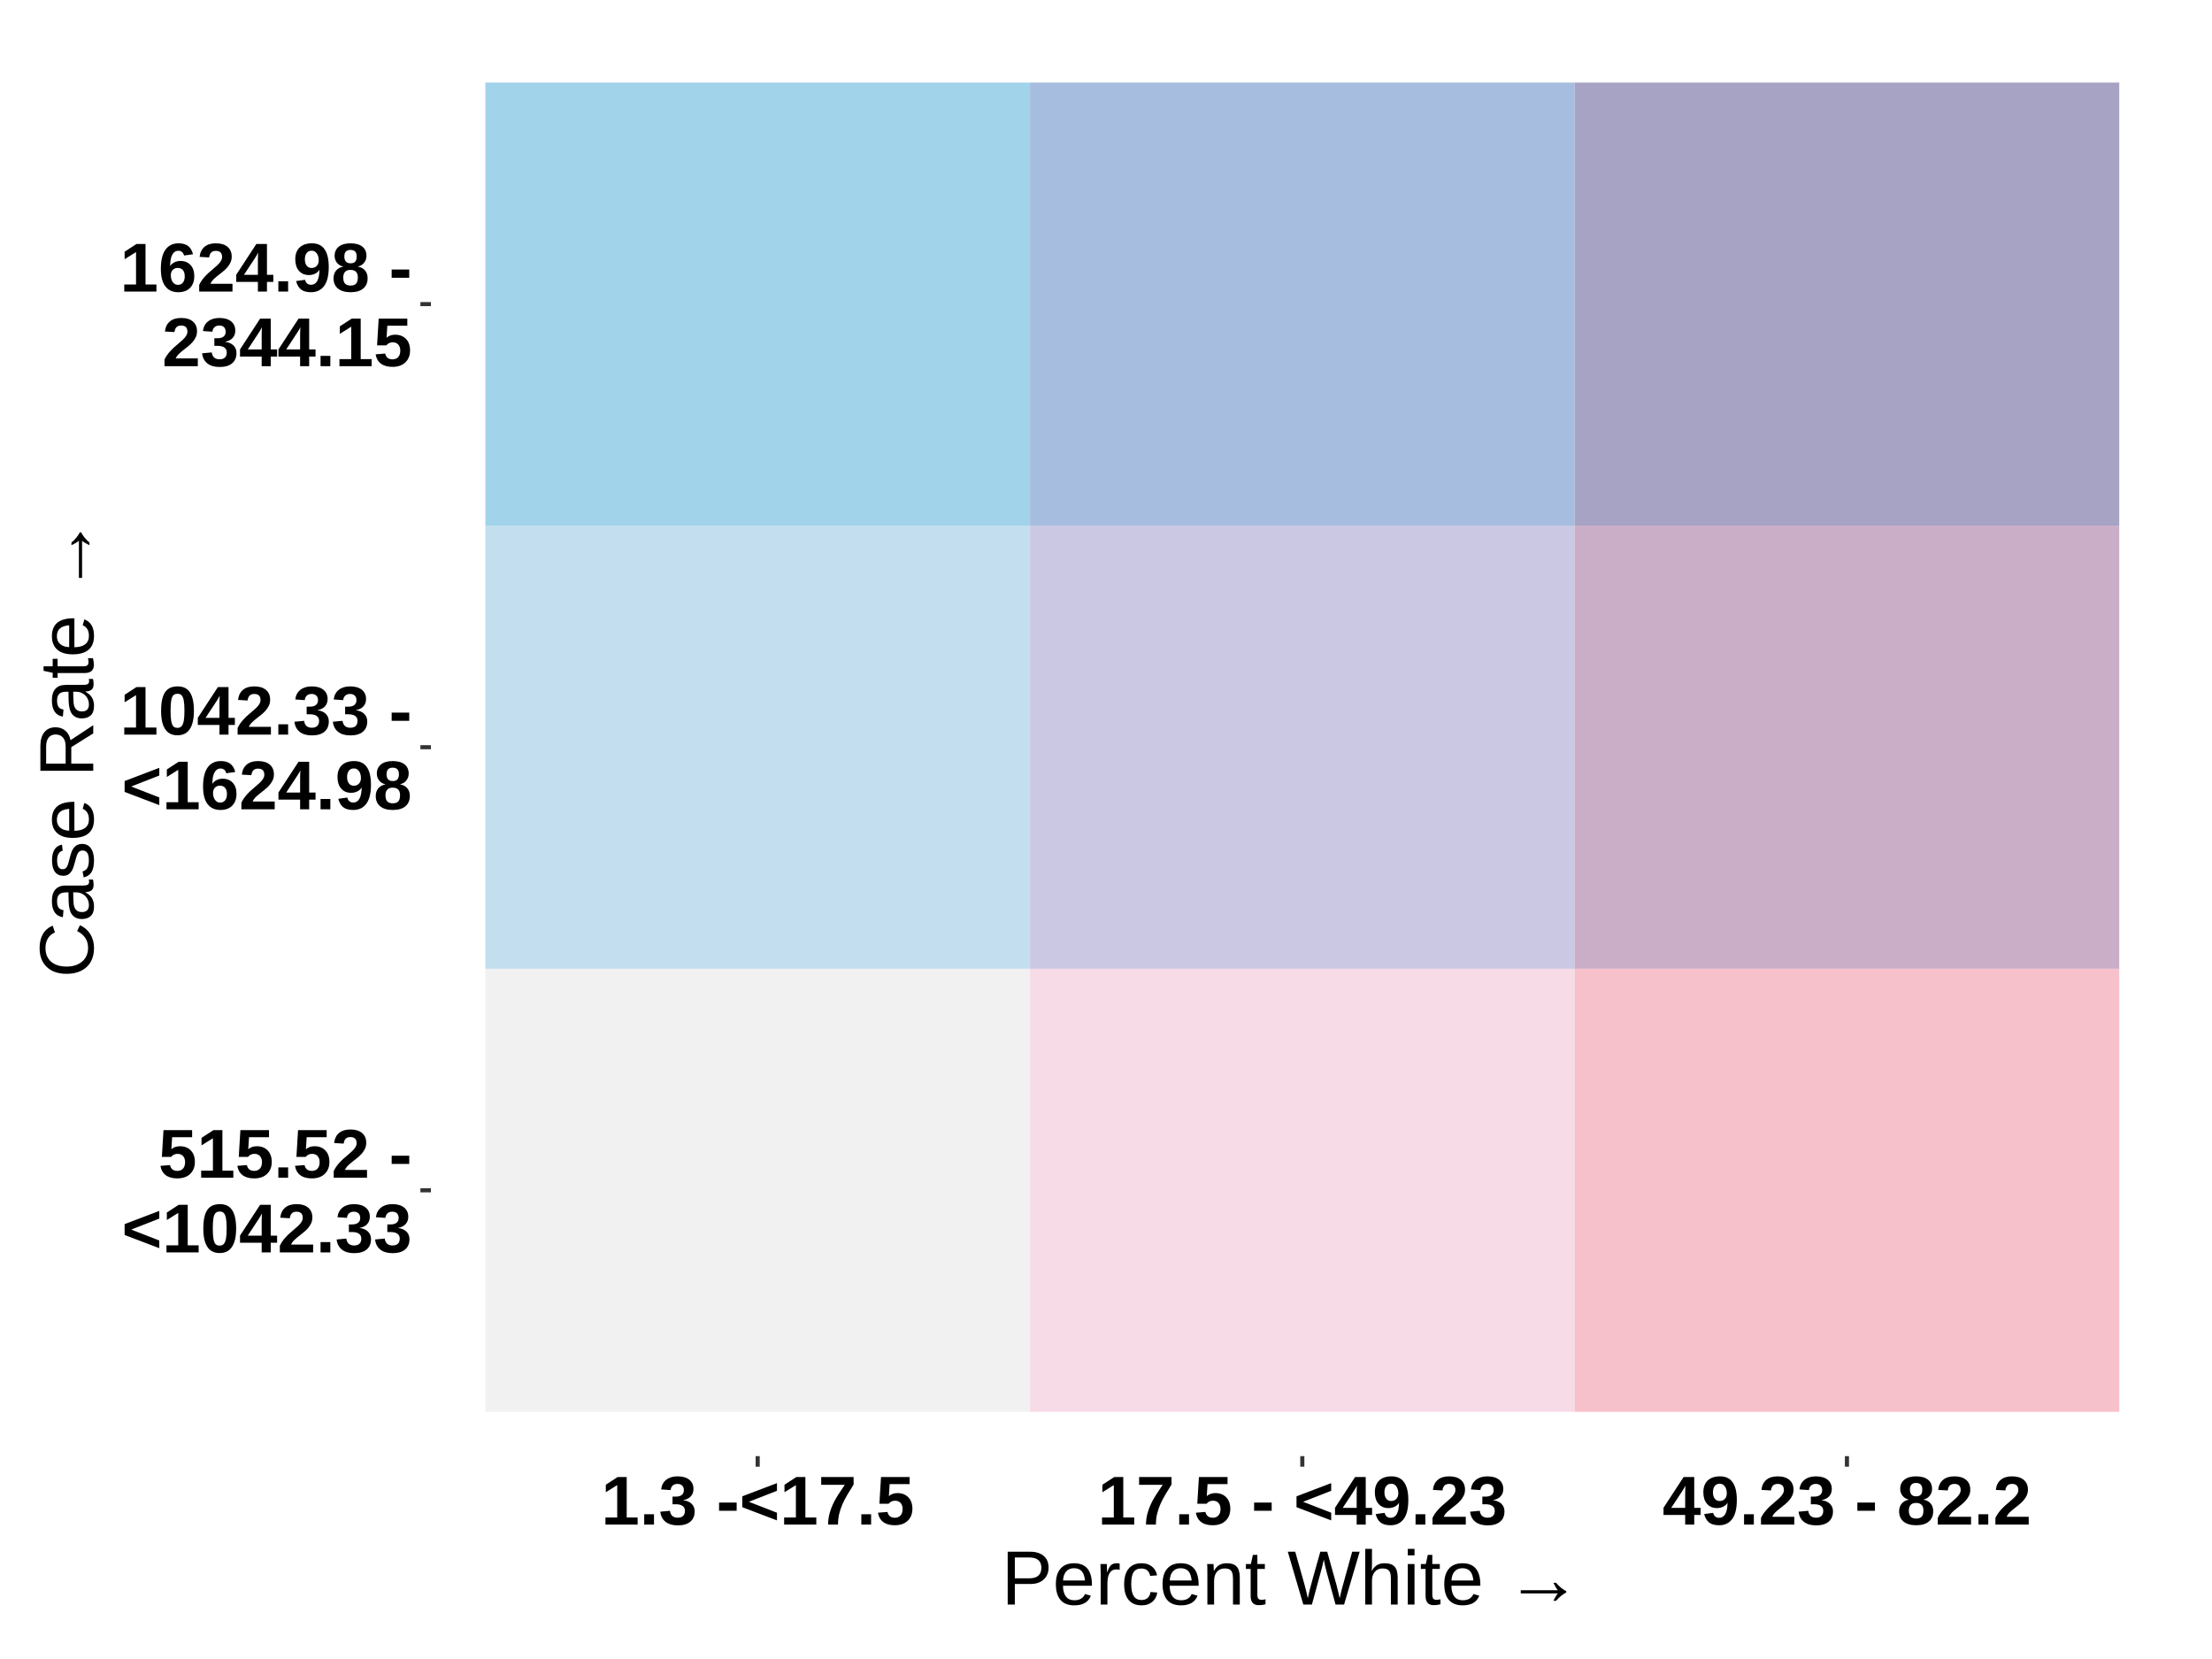
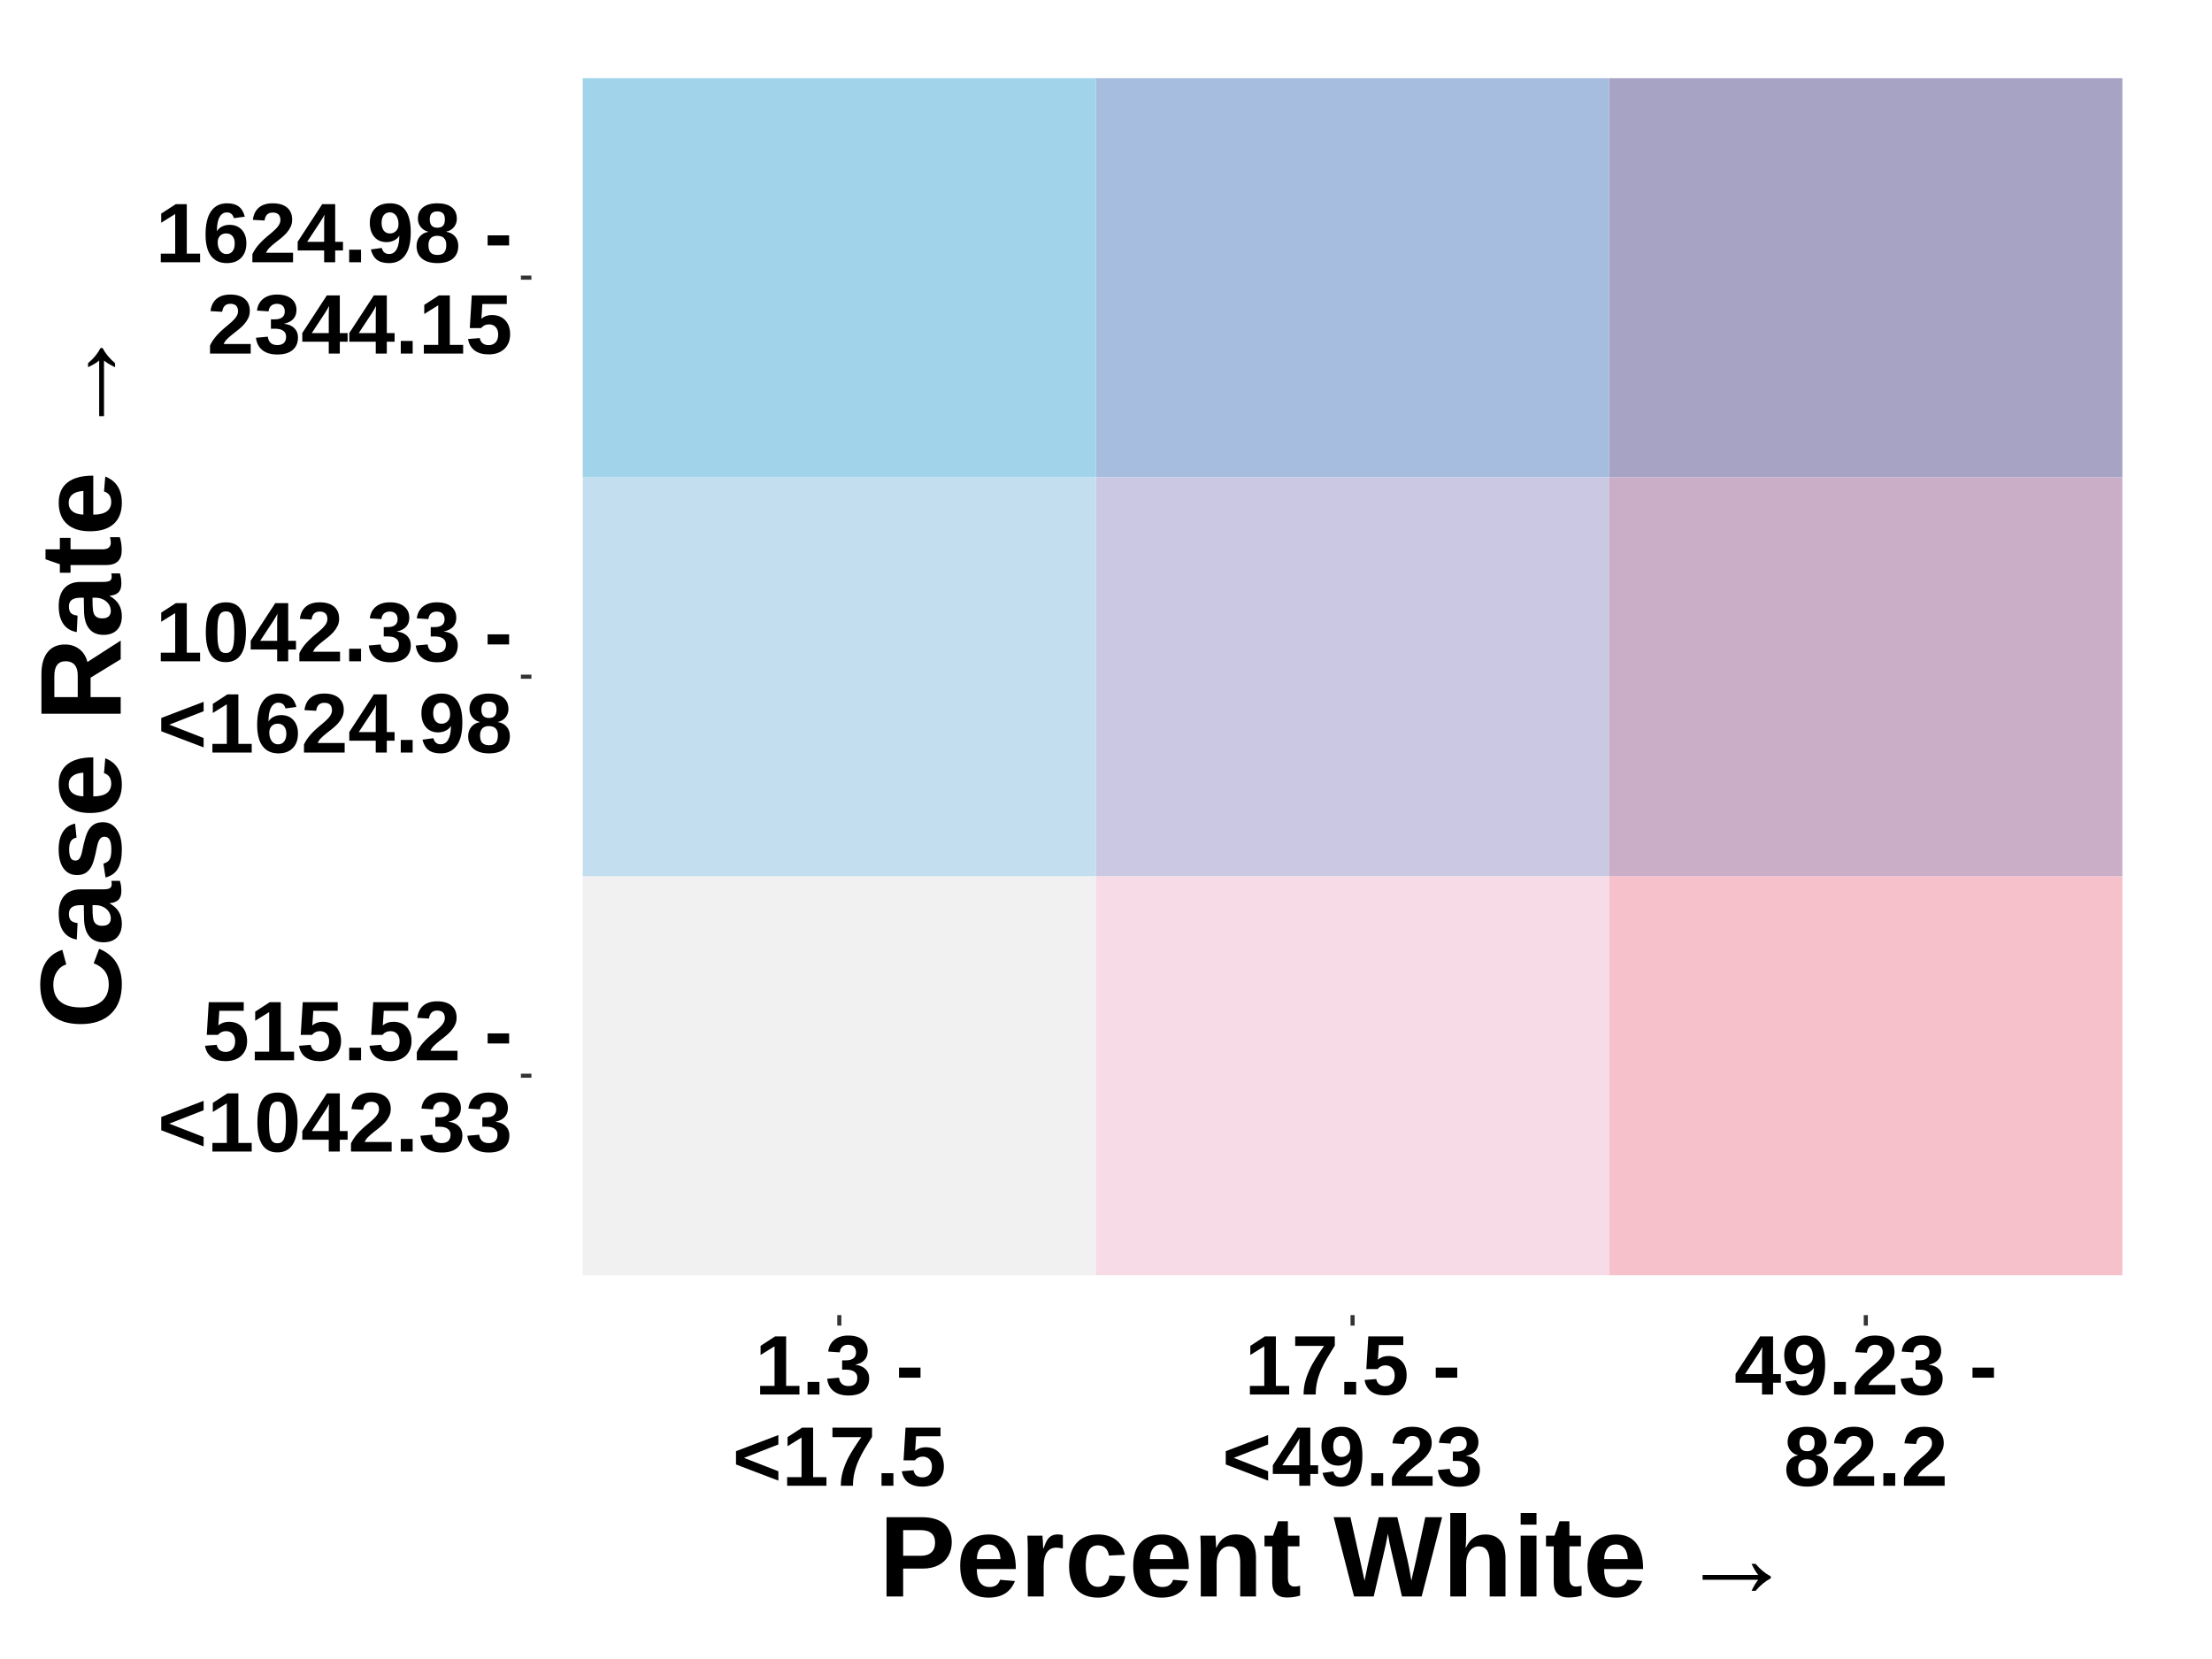
<svg xmlns="http://www.w3.org/2000/svg" viewBox="0 0 576.00 432.00">
  <defs>
    <style type="text/css">
    line, polyline, polygon, path, rect, circle {
      fill: none;
      stroke: #000000;
      stroke-linecap: round;
      stroke-linejoin: round;
      stroke-miterlimit: 10.00;
    }
  </style>
  </defs>
  <rect width="100%" height="100%" style="stroke: none; fill: none;" />
  <rect x="0.00" y="0.00" width="576.00" height="432.00" style="stroke-width: 1.07; stroke: none;" />
  <defs>
-     <clipPath id="cpMTEyLjIxfDU2Ni4wNHwzNzkuMTh8OS45Ng==">
-       <rect x="112.21" y="9.96" width="453.83" height="369.22" />
+     <clipPath id="cpMTM4LjM4fDU2Ni4wNHwzNDIuNDV8OS45Ng==">
+       <rect x="138.38" y="9.96" width="427.66" height="332.49" />
    </clipPath>
  </defs>
-   <rect x="126.39" y="252.26" width="141.82" height="115.38" style="stroke-width: 0.21; stroke: none; stroke-linecap: square; stroke-linejoin: miter; fill: #F1F1F1;" clip-path="url(#cpMTEyLjIxfDU2Ni4wNHwzNzkuMTh8OS45Ng==)" />
-   <rect x="126.39" y="136.88" width="141.82" height="115.38" style="stroke-width: 0.21; stroke: none; stroke-linecap: square; stroke-linejoin: miter; fill: #C3DEEE;" clip-path="url(#cpMTEyLjIxfDU2Ni4wNHwzNzkuMTh8OS45Ng==)" />
-   <rect x="126.39" y="21.50" width="141.82" height="115.38" style="stroke-width: 0.21; stroke: none; stroke-linecap: square; stroke-linejoin: miter; fill: #A1D3EA;" clip-path="url(#cpMTEyLjIxfDU2Ni4wNHwzNzkuMTh8OS45Ng==)" />
-   <rect x="268.21" y="252.26" width="141.82" height="115.38" style="stroke-width: 0.21; stroke: none; stroke-linecap: square; stroke-linejoin: miter; fill: #F7DBE7;" clip-path="url(#cpMTEyLjIxfDU2Ni4wNHwzNzkuMTh8OS45Ng==)" />
-   <rect x="268.21" y="136.88" width="141.82" height="115.38" style="stroke-width: 0.21; stroke: none; stroke-linecap: square; stroke-linejoin: miter; fill: #CAC8E3;" clip-path="url(#cpMTEyLjIxfDU2Ni4wNHwzNzkuMTh8OS45Ng==)" />
-   <rect x="268.21" y="21.50" width="141.82" height="115.38" style="stroke-width: 0.21; stroke: none; stroke-linecap: square; stroke-linejoin: miter; fill: #A6BDDF;" clip-path="url(#cpMTEyLjIxfDU2Ni4wNHwzNzkuMTh8OS45Ng==)" />
-   <rect x="410.03" y="252.26" width="141.82" height="115.38" style="stroke-width: 0.21; stroke: none; stroke-linecap: square; stroke-linejoin: miter; fill: #F7C1CB;" clip-path="url(#cpMTEyLjIxfDU2Ni4wNHwzNzkuMTh8OS45Ng==)" />
-   <rect x="410.03" y="136.88" width="141.82" height="115.38" style="stroke-width: 0.21; stroke: none; stroke-linecap: square; stroke-linejoin: miter; fill: #CAAEC8;" clip-path="url(#cpMTEyLjIxfDU2Ni4wNHwzNzkuMTh8OS45Ng==)" />
-   <rect x="410.03" y="21.50" width="141.82" height="115.38" style="stroke-width: 0.21; stroke: none; stroke-linecap: square; stroke-linejoin: miter; fill: #A6A3C4;" clip-path="url(#cpMTEyLjIxfDU2Ni4wNHwzNzkuMTh8OS45Ng==)" />
+   <rect x="151.74" y="228.16" width="133.64" height="103.90" style="stroke-width: 0.21; stroke: none; stroke-linecap: square; stroke-linejoin: miter; fill: #F1F1F1;" clip-path="url(#cpMTM4LjM4fDU2Ni4wNHwzNDIuNDV8OS45Ng==)" />
+   <rect x="151.74" y="124.26" width="133.64" height="103.90" style="stroke-width: 0.21; stroke: none; stroke-linecap: square; stroke-linejoin: miter; fill: #C3DEEE;" clip-path="url(#cpMTM4LjM4fDU2Ni4wNHwzNDIuNDV8OS45Ng==)" />
+   <rect x="151.74" y="20.35" width="133.64" height="103.90" style="stroke-width: 0.21; stroke: none; stroke-linecap: square; stroke-linejoin: miter; fill: #A1D3EA;" clip-path="url(#cpMTM4LjM4fDU2Ni4wNHwzNDIuNDV8OS45Ng==)" />
+   <rect x="285.39" y="228.16" width="133.64" height="103.90" style="stroke-width: 0.21; stroke: none; stroke-linecap: square; stroke-linejoin: miter; fill: #F7DBE7;" clip-path="url(#cpMTM4LjM4fDU2Ni4wNHwzNDIuNDV8OS45Ng==)" />
+   <rect x="285.39" y="124.26" width="133.64" height="103.90" style="stroke-width: 0.21; stroke: none; stroke-linecap: square; stroke-linejoin: miter; fill: #CAC8E3;" clip-path="url(#cpMTM4LjM4fDU2Ni4wNHwzNDIuNDV8OS45Ng==)" />
+   <rect x="285.39" y="20.35" width="133.64" height="103.90" style="stroke-width: 0.21; stroke: none; stroke-linecap: square; stroke-linejoin: miter; fill: #A6BDDF;" clip-path="url(#cpMTM4LjM4fDU2Ni4wNHwzNDIuNDV8OS45Ng==)" />
+   <rect x="419.03" y="228.16" width="133.64" height="103.90" style="stroke-width: 0.21; stroke: none; stroke-linecap: square; stroke-linejoin: miter; fill: #F7C1CB;" clip-path="url(#cpMTM4LjM4fDU2Ni4wNHwzNDIuNDV8OS45Ng==)" />
+   <rect x="419.03" y="124.26" width="133.64" height="103.90" style="stroke-width: 0.21; stroke: none; stroke-linecap: square; stroke-linejoin: miter; fill: #CAAEC8;" clip-path="url(#cpMTM4LjM4fDU2Ni4wNHwzNDIuNDV8OS45Ng==)" />
+   <rect x="419.03" y="20.35" width="133.64" height="103.90" style="stroke-width: 0.21; stroke: none; stroke-linecap: square; stroke-linejoin: miter; fill: #A6A3C4;" clip-path="url(#cpMTM4LjM4fDU2Ni4wNHwzNDIuNDV8OS45Ng==)" />
  <defs>
    <clipPath id="cpMC4wMHw1NzYuMDB8NDMyLjAwfDAuMDA=">
      <rect x="0.00" y="0.00" width="576.00" height="432.00" />
    </clipPath>
  </defs>
  <g clip-path="url(#cpMC4wMHw1NzYuMDB8NDMyLjAwfDAuMDA=)">
-     <text x="41.23" y="306.68" style="font-size: 18.00px; font-weight: bold; font-family: Arial;" textLength="66.05px" lengthAdjust="spacingAndGlyphs">515.52 -</text>
+     <text x="52.72" y="276.10" style="font-size: 22.00px; font-weight: bold; font-family: Arial;" textLength="80.73px" lengthAdjust="spacingAndGlyphs">515.52 -</text>
  </g>
  <g clip-path="url(#cpMC4wMHw1NzYuMDB8NDMyLjAwfDAuMDA=)">
-     <text x="31.70" y="326.12" style="font-size: 18.00px; font-weight: bold; font-family: Arial;" textLength="75.58px" lengthAdjust="spacingAndGlyphs">&lt;1042.33</text>
+     <text x="41.07" y="299.86" style="font-size: 22.00px; font-weight: bold; font-family: Arial;" textLength="92.37px" lengthAdjust="spacingAndGlyphs">&lt;1042.33</text>
  </g>
  <g clip-path="url(#cpMC4wMHw1NzYuMDB8NDMyLjAwfDAuMDA=)">
-     <text x="31.22" y="191.30" style="font-size: 18.00px; font-weight: bold; font-family: Arial;" textLength="76.06px" lengthAdjust="spacingAndGlyphs">1042.33 -</text>
+     <text x="40.48" y="172.20" style="font-size: 22.00px; font-weight: bold; font-family: Arial;" textLength="92.96px" lengthAdjust="spacingAndGlyphs">1042.33 -</text>
  </g>
  <g clip-path="url(#cpMC4wMHw1NzYuMDB8NDMyLjAwfDAuMDA=)">
-     <text x="31.70" y="210.74" style="font-size: 18.00px; font-weight: bold; font-family: Arial;" textLength="75.58px" lengthAdjust="spacingAndGlyphs">&lt;1624.98</text>
+     <text x="41.07" y="195.96" style="font-size: 22.00px; font-weight: bold; font-family: Arial;" textLength="92.37px" lengthAdjust="spacingAndGlyphs">&lt;1624.98</text>
  </g>
  <g clip-path="url(#cpMC4wMHw1NzYuMDB8NDMyLjAwfDAuMDA=)">
-     <text x="31.22" y="75.92" style="font-size: 18.00px; font-weight: bold; font-family: Arial;" textLength="76.06px" lengthAdjust="spacingAndGlyphs">1624.98 -</text>
+     <text x="40.48" y="68.30" style="font-size: 22.00px; font-weight: bold; font-family: Arial;" textLength="92.96px" lengthAdjust="spacingAndGlyphs">1624.98 -</text>
  </g>
  <g clip-path="url(#cpMC4wMHw1NzYuMDB8NDMyLjAwfDAuMDA=)">
-     <text x="42.21" y="95.36" style="font-size: 18.00px; font-weight: bold; font-family: Arial;" textLength="65.07px" lengthAdjust="spacingAndGlyphs">2344.15</text>
+     <text x="53.92" y="92.06" style="font-size: 22.00px; font-weight: bold; font-family: Arial;" textLength="79.52px" lengthAdjust="spacingAndGlyphs">2344.15</text>
  </g>
-   <polyline points="109.47,309.95 112.21,309.95 " style="stroke-width: 1.07; stroke: #333333; stroke-linecap: butt;" clip-path="url(#cpMC4wMHw1NzYuMDB8NDMyLjAwfDAuMDA=)" />
-   <polyline points="109.47,194.57 112.21,194.57 " style="stroke-width: 1.07; stroke: #333333; stroke-linecap: butt;" clip-path="url(#cpMC4wMHw1NzYuMDB8NDMyLjAwfDAuMDA=)" />
-   <polyline points="109.47,79.19 112.21,79.19 " style="stroke-width: 1.07; stroke: #333333; stroke-linecap: butt;" clip-path="url(#cpMC4wMHw1NzYuMDB8NDMyLjAwfDAuMDA=)" />
-   <polyline points="197.30,381.92 197.30,379.18 " style="stroke-width: 1.07; stroke: #333333; stroke-linecap: butt;" clip-path="url(#cpMC4wMHw1NzYuMDB8NDMyLjAwfDAuMDA=)" />
-   <polyline points="339.12,381.92 339.12,379.18 " style="stroke-width: 1.07; stroke: #333333; stroke-linecap: butt;" clip-path="url(#cpMC4wMHw1NzYuMDB8NDMyLjAwfDAuMDA=)" />
-   <polyline points="480.94,381.92 480.94,379.18 " style="stroke-width: 1.07; stroke: #333333; stroke-linecap: butt;" clip-path="url(#cpMC4wMHw1NzYuMDB8NDMyLjAwfDAuMDA=)" />
+   <polyline points="135.64,280.11 138.38,280.11 " style="stroke-width: 1.07; stroke: #333333; stroke-linecap: butt;" clip-path="url(#cpMC4wMHw1NzYuMDB8NDMyLjAwfDAuMDA=)" />
+   <polyline points="135.64,176.21 138.38,176.21 " style="stroke-width: 1.07; stroke: #333333; stroke-linecap: butt;" clip-path="url(#cpMC4wMHw1NzYuMDB8NDMyLjAwfDAuMDA=)" />
+   <polyline points="135.64,72.30 138.38,72.30 " style="stroke-width: 1.07; stroke: #333333; stroke-linecap: butt;" clip-path="url(#cpMC4wMHw1NzYuMDB8NDMyLjAwfDAuMDA=)" />
+   <polyline points="218.56,345.19 218.56,342.45 " style="stroke-width: 1.07; stroke: #333333; stroke-linecap: butt;" clip-path="url(#cpMC4wMHw1NzYuMDB8NDMyLjAwfDAuMDA=)" />
+   <polyline points="352.21,345.19 352.21,342.45 " style="stroke-width: 1.07; stroke: #333333; stroke-linecap: butt;" clip-path="url(#cpMC4wMHw1NzYuMDB8NDMyLjAwfDAuMDA=)" />
+   <polyline points="485.85,345.19 485.85,342.45 " style="stroke-width: 1.07; stroke: #333333; stroke-linecap: butt;" clip-path="url(#cpMC4wMHw1NzYuMDB8NDMyLjAwfDAuMDA=)" />
  <g clip-path="url(#cpMC4wMHw1NzYuMDB8NDMyLjAwfDAuMDA=)">
-     <text x="156.52" y="397.00" style="font-size: 18.00px; font-weight: bold; font-family: Arial;" textLength="81.56px" lengthAdjust="spacingAndGlyphs">1.3 -&lt;17.5</text>
+     <text x="196.55" y="363.13" style="font-size: 22.00px; font-weight: bold; font-family: Arial;" textLength="44.02px" lengthAdjust="spacingAndGlyphs">1.3 -</text>
  </g>
  <g clip-path="url(#cpMC4wMHw1NzYuMDB8NDMyLjAwfDAuMDA=)">
-     <text x="285.83" y="397.00" style="font-size: 18.00px; font-weight: bold; font-family: Arial;" textLength="106.58px" lengthAdjust="spacingAndGlyphs">17.5 - &lt;49.23</text>
+     <text x="190.73" y="386.89" style="font-size: 22.00px; font-weight: bold; font-family: Arial;" textLength="55.67px" lengthAdjust="spacingAndGlyphs">&lt;17.5</text>
  </g>
  <g clip-path="url(#cpMC4wMHw1NzYuMDB8NDMyLjAwfDAuMDA=)">
-     <text x="432.91" y="397.00" style="font-size: 18.00px; font-weight: bold; font-family: Arial;" textLength="96.07px" lengthAdjust="spacingAndGlyphs">49.23 - 82.2</text>
+     <text x="324.08" y="363.13" style="font-size: 22.00px; font-weight: bold; font-family: Arial;" textLength="56.26px" lengthAdjust="spacingAndGlyphs">17.5 -</text>
  </g>
  <g clip-path="url(#cpMC4wMHw1NzYuMDB8NDMyLjAwfDAuMDA=)">
-     <text x="260.76" y="417.83" style="font-size: 20.00px; font-family: Arial;" textLength="156.72px" lengthAdjust="spacingAndGlyphs">Percent White  →</text>
+     <text x="318.26" y="386.89" style="font-size: 22.00px; font-weight: bold; font-family: Arial;" textLength="67.90px" lengthAdjust="spacingAndGlyphs">&lt;49.23</text>
  </g>
  <g clip-path="url(#cpMC4wMHw1NzYuMDB8NDMyLjAwfDAuMDA=)">
-     <text transform="translate(24.28,254.60) rotate(-90)" style="font-size: 20.00px; font-family: Arial;" textLength="120.05px" lengthAdjust="spacingAndGlyphs">Case Rate →</text>
+     <text x="451.61" y="363.13" style="font-size: 22.00px; font-weight: bold; font-family: Arial;" textLength="68.49px" lengthAdjust="spacingAndGlyphs">49.23 -</text>
+   </g>
+   <g clip-path="url(#cpMC4wMHw1NzYuMDB8NDMyLjAwfDAuMDA=)">
+     <text x="464.44" y="386.89" style="font-size: 22.00px; font-weight: bold; font-family: Arial;" textLength="42.82px" lengthAdjust="spacingAndGlyphs">82.2</text>
+   </g>
+   <g clip-path="url(#cpMC4wMHw1NzYuMDB8NDMyLjAwfDAuMDA=)">
+     <text x="228.85" y="415.72" style="font-size: 30.00px; font-weight: bold; font-family: Arial;" textLength="246.71px" lengthAdjust="spacingAndGlyphs">Percent White  →</text>
+   </g>
+   <g clip-path="url(#cpMC4wMHw1NzYuMDB8NDMyLjAwfDAuMDA=)">
+     <text transform="translate(31.43,267.91) rotate(-90)" style="font-size: 30.00px; font-weight: bold; font-family: Arial;" textLength="183.41px" lengthAdjust="spacingAndGlyphs">Case Rate →</text>
  </g>
</svg>
